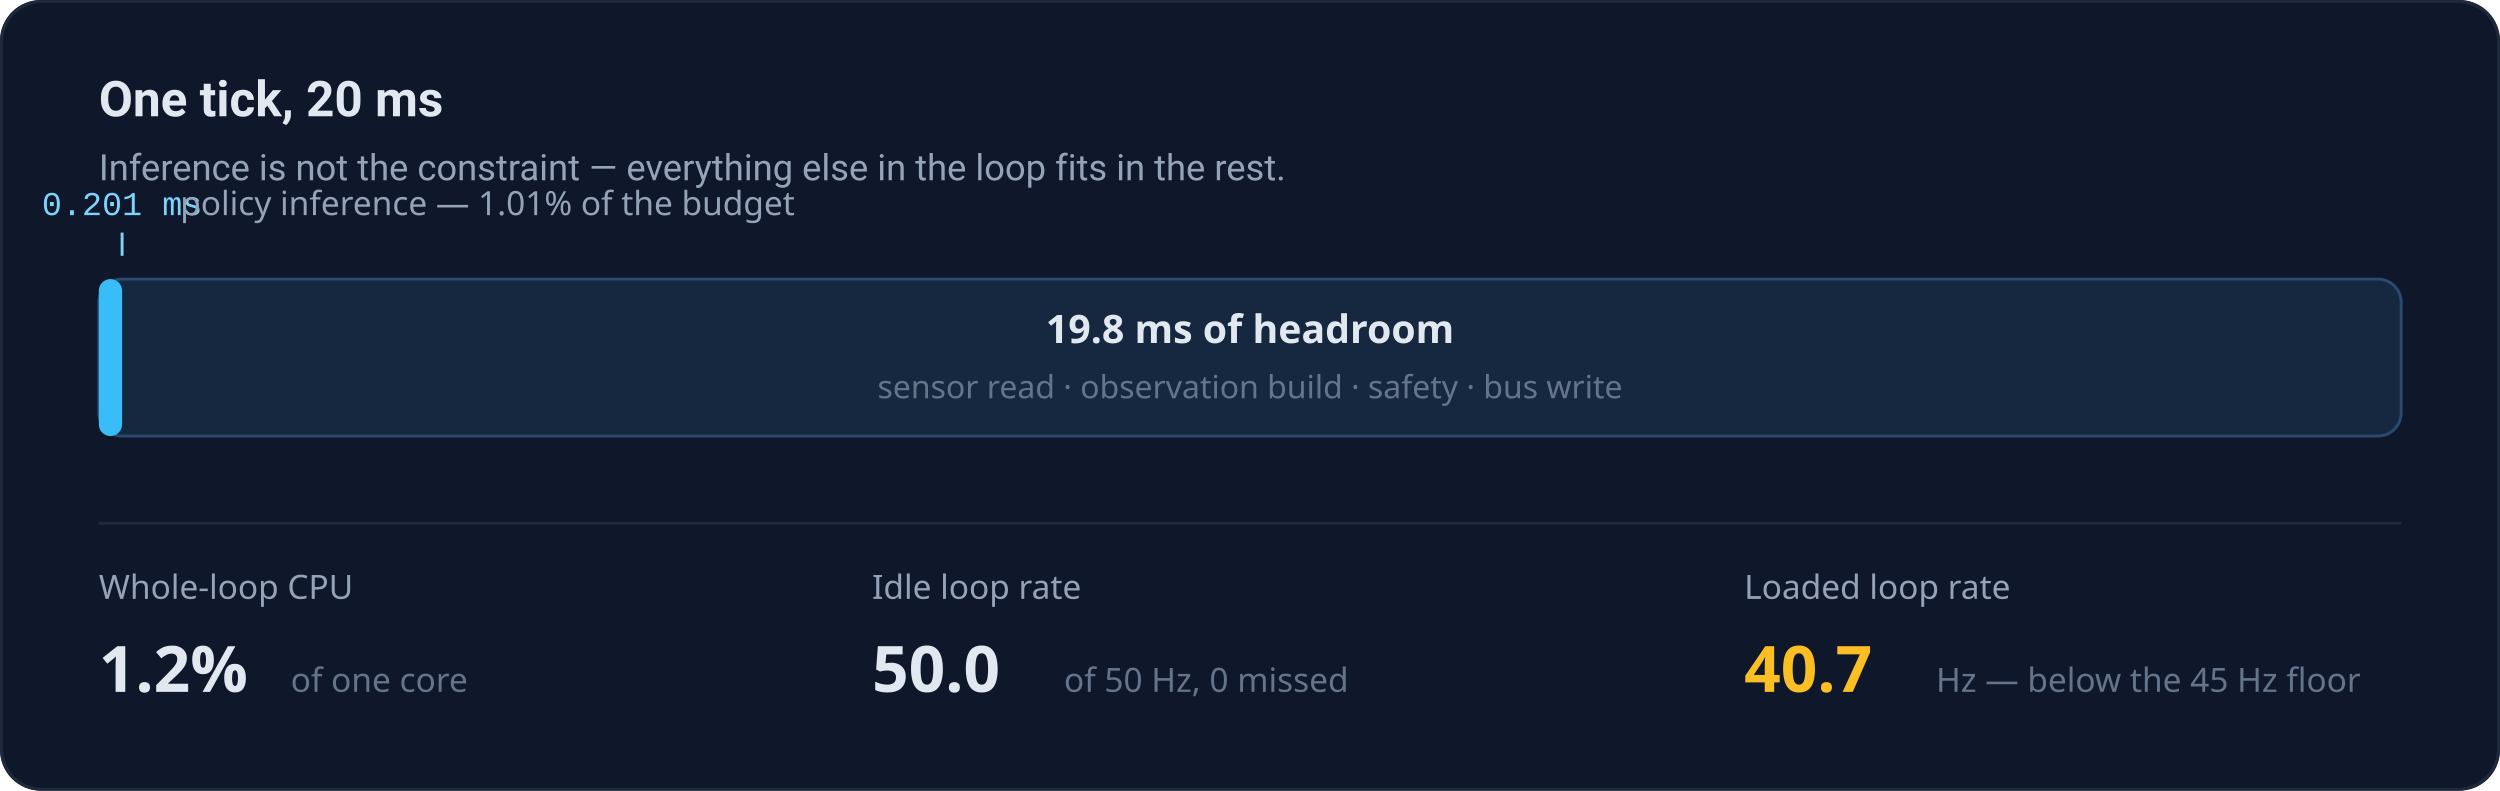
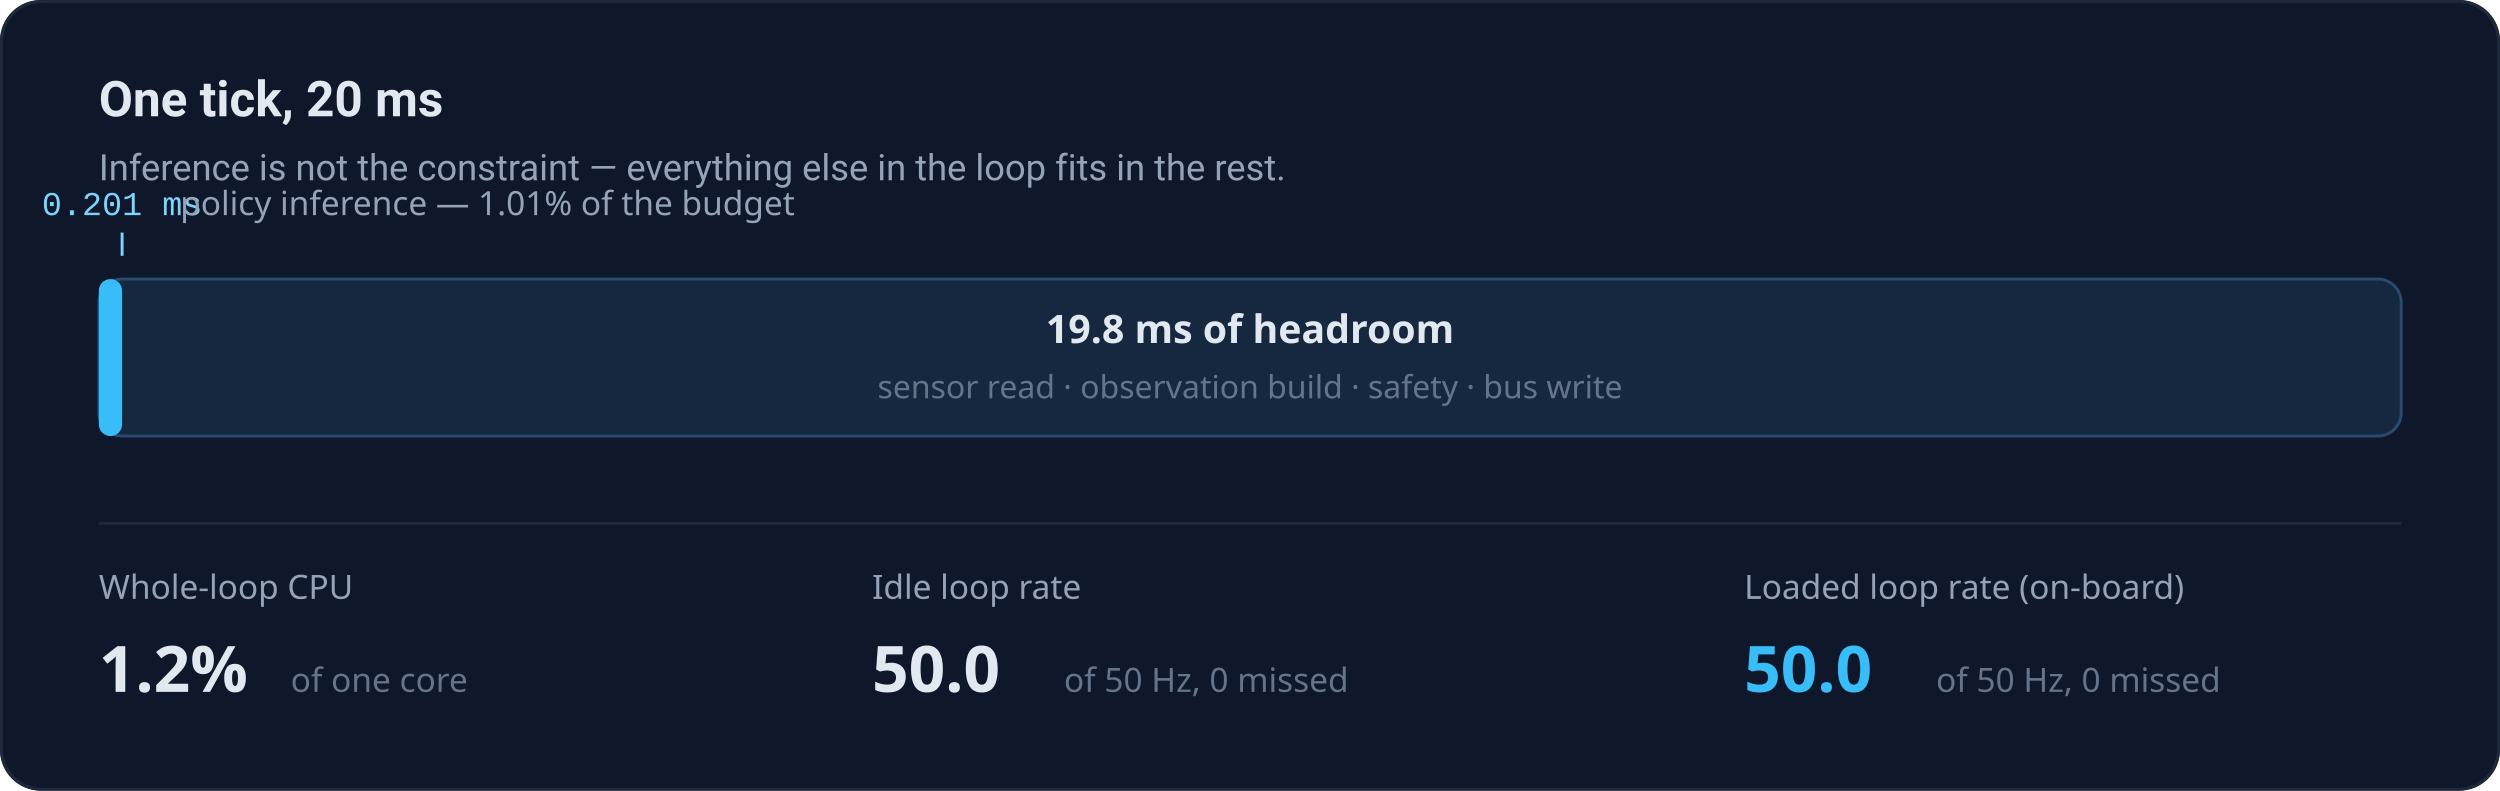
<svg xmlns="http://www.w3.org/2000/svg" viewBox="0 0 860 272" width="860" height="272" role="img" aria-label="One 20 millisecond control tick: policy inference takes 0.201 ms, about one percent of the budget, and the rest is headroom.">
  <rect x="0" y="0" width="860" height="272" rx="14" fill="#0f172a" />
  <rect x="0.5" y="0.5" width="859" height="271" rx="14" fill="none" stroke="#1e293b" />
  <text x="34" y="40" font-family="ui-sans-serif,system-ui,-apple-system,'Segoe UI',Roboto,sans-serif" font-size="17" font-weight="600" fill="#e2e8f0">One tick, 20 ms</text>
  <text x="34" y="62" font-family="ui-sans-serif,system-ui,-apple-system,'Segoe UI',Roboto,sans-serif" font-size="12.5" fill="#94a3b8">Inference is not the constraint — everything else in the loop fits in the rest.</text>
  <rect x="34" y="96" width="792" height="54" rx="8" fill="#16283f" stroke="#2b4a6f" />
  <rect x="34" y="96" width="8" height="54" rx="4" fill="#38bdf8" />
  <line x1="42" y1="88" x2="42" y2="80" stroke="#7dd3fc" stroke-width="1" />
  <text x="42" y="74" text-anchor="middle" font-family="ui-monospace,SFMono-Regular,Menlo,Consolas,'Liberation Mono',monospace" font-size="11.5" fill="#7dd3fc">0.201 ms</text>
  <text x="62" y="74" font-family="ui-sans-serif,system-ui,sans-serif" font-size="11.5" fill="#94a3b8">policy inference — 1.01% of the budget</text>
  <text x="430" y="118" text-anchor="middle" font-family="ui-sans-serif,system-ui,sans-serif" font-size="13.5" font-weight="600" fill="#e2e8f0">19.8 ms of headroom</text>
  <text x="430" y="137" text-anchor="middle" font-family="ui-sans-serif,system-ui,sans-serif" font-size="11" fill="#64748b">sensor read · observation build · safety · bus write</text>
  <line x1="34" y1="180" x2="826" y2="180" stroke="#1e293b" />
  <g font-family="ui-sans-serif,system-ui,sans-serif">
    <text x="34" y="206" font-size="11.5" fill="#94a3b8">Whole-loop CPU</text>
    <text x="34" y="238" font-size="22" font-weight="600" fill="#e2e8f0">1.2%</text>
    <text x="100" y="238" font-size="11.5" fill="#64748b">of one core</text>
    <text x="300" y="206" font-size="11.5" fill="#94a3b8">Idle loop rate</text>
    <text x="300" y="238" font-size="22" font-weight="600" fill="#e2e8f0">50.0</text>
    <text x="366" y="238" font-size="11.5" fill="#64748b">of 50 Hz, 0 missed</text>
-     <text x="600" y="206" font-size="11.5" fill="#94a3b8">Loaded loop rate</text>
-     <text x="600" y="238" font-size="22" font-weight="600" fill="#fbbf24">40.7</text>
-     <text x="666" y="238" font-size="11.5" fill="#64748b">Hz — below the 45 Hz floor</text>
+     <text x="600" y="206" font-size="11.5" fill="#94a3b8">Loaded loop rate (on-board)</text>
+     <text x="600" y="238" font-size="22" font-weight="600" fill="#38bdf8">50.0</text>
+     <text x="666" y="238" font-size="11.5" fill="#64748b">of 50 Hz, 0 missed</text>
  </g>
</svg>
